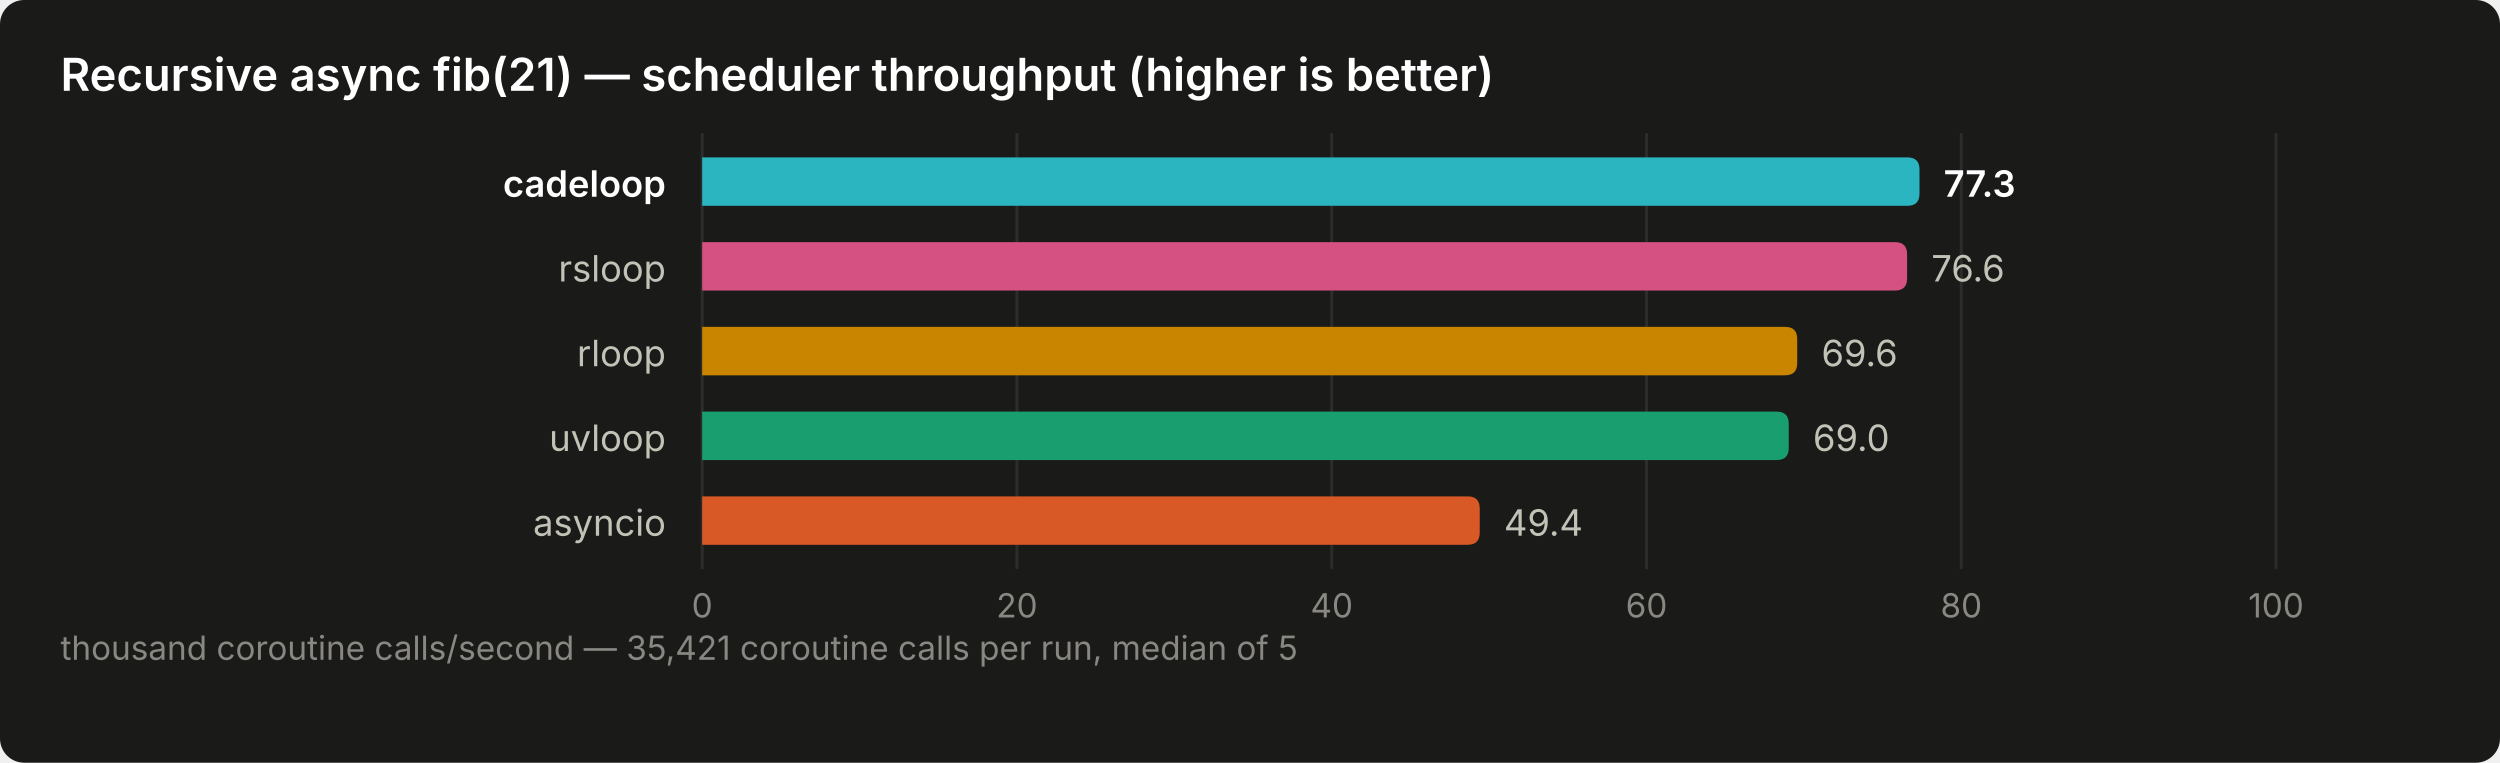
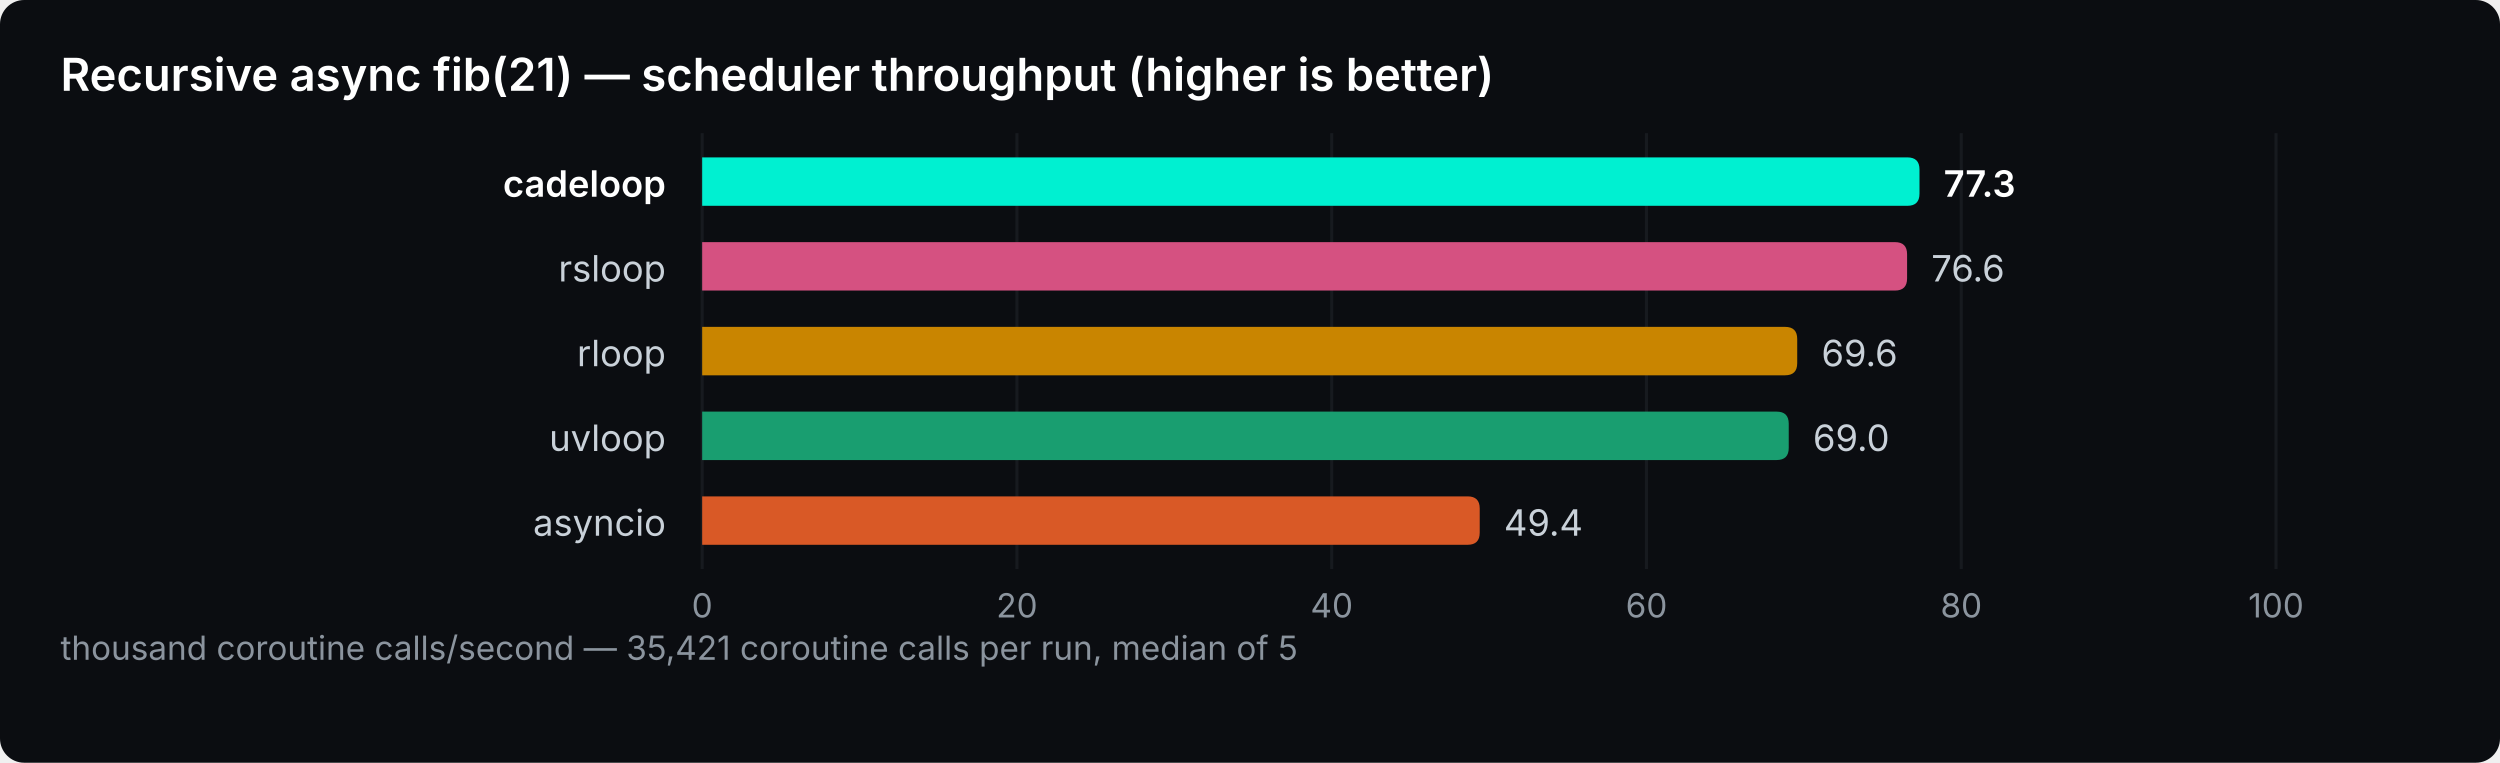
<svg xmlns="http://www.w3.org/2000/svg" viewBox="0 0 826 252" width="826" height="252" font-family="system-ui, -apple-system, 'Segoe UI', sans-serif">
-   <rect width="826" height="252" fill="#1a1a19" rx="8" />
+   <rect width="826" height="252" fill="#0B0D11" rx="8" />
  <text x="20" y="30" font-size="15" font-weight="600" fill="#ffffff">Recursive async fib(21) — scheduler throughput (higher is better)</text>
-   <line x1="232.0" y1="44" x2="232.0" y2="188" stroke="#2c2c2a" stroke-width="1" />
-   <text x="232.0" y="204" font-size="11" fill="#898781" text-anchor="middle">0</text>
-   <line x1="336.0" y1="44" x2="336.0" y2="188" stroke="#2c2c2a" stroke-width="1" />
-   <text x="336.0" y="204" font-size="11" fill="#898781" text-anchor="middle">20</text>
-   <line x1="440.0" y1="44" x2="440.0" y2="188" stroke="#2c2c2a" stroke-width="1" />
-   <text x="440.0" y="204" font-size="11" fill="#898781" text-anchor="middle">40</text>
-   <line x1="544.0" y1="44" x2="544.0" y2="188" stroke="#2c2c2a" stroke-width="1" />
-   <text x="544.0" y="204" font-size="11" fill="#898781" text-anchor="middle">60</text>
-   <line x1="648.0" y1="44" x2="648.0" y2="188" stroke="#2c2c2a" stroke-width="1" />
-   <text x="648.0" y="204" font-size="11" fill="#898781" text-anchor="middle">80</text>
-   <line x1="752.0" y1="44" x2="752.0" y2="188" stroke="#2c2c2a" stroke-width="1" />
-   <text x="752.0" y="204" font-size="11" fill="#898781" text-anchor="middle">100</text>
+   <line x1="232.0" y1="44" x2="232.0" y2="188" stroke="#171A1F" stroke-width="1" />
+   <text x="232.0" y="204" font-size="11" fill="#8b949e" text-anchor="middle">0</text>
+   <line x1="336.0" y1="44" x2="336.0" y2="188" stroke="#171A1F" stroke-width="1" />
+   <text x="336.0" y="204" font-size="11" fill="#8b949e" text-anchor="middle">20</text>
+   <line x1="440.0" y1="44" x2="440.0" y2="188" stroke="#171A1F" stroke-width="1" />
+   <text x="440.0" y="204" font-size="11" fill="#8b949e" text-anchor="middle">40</text>
+   <line x1="544.0" y1="44" x2="544.0" y2="188" stroke="#171A1F" stroke-width="1" />
+   <text x="544.0" y="204" font-size="11" fill="#8b949e" text-anchor="middle">60</text>
+   <line x1="648.0" y1="44" x2="648.0" y2="188" stroke="#171A1F" stroke-width="1" />
+   <text x="648.0" y="204" font-size="11" fill="#8b949e" text-anchor="middle">80</text>
+   <line x1="752.0" y1="44" x2="752.0" y2="188" stroke="#171A1F" stroke-width="1" />
+   <text x="752.0" y="204" font-size="11" fill="#8b949e" text-anchor="middle">100</text>
  <text x="220" y="65" font-size="12" font-weight="600" fill="#ffffff" text-anchor="end">cadeloop</text>
-   <path d="M232.0,52.0 h398.2 q4.0,0 4.0,4.0 v8.0 q0,4.0 -4.0,4.0 h-398.2 z" fill="#2ab5c0" />
-   <rect x="232.0" y="51.0" width="0" height="0" fill="#1a1a19" />
+   <path d="M232.0,52.0 h398.2 q4.0,0 4.0,4.0 v8.0 q0,4.0 -4.0,4.0 h-398.2 z" fill="#00F0D1" />
+   <rect x="232.0" y="51.0" width="0" height="0" fill="#0B0D11" />
  <text x="642.2" y="65" font-size="12" font-weight="600" fill="#ffffff">77.3</text>
-   <text x="220" y="93" font-size="12" font-weight="400" fill="#c3c2b7" text-anchor="end">rsloop</text>
+   <text x="220" y="93" font-size="12" font-weight="400" fill="#c9d1d9" text-anchor="end">rsloop</text>
  <path d="M232.0,80.0 h394.1 q4.0,0 4.0,4.0 v8.0 q0,4.0 -4.0,4.0 h-394.1 z" fill="#d55181" />
-   <rect x="232.0" y="79.0" width="0" height="0" fill="#1a1a19" />
-   <text x="638.1" y="93" font-size="12" font-weight="400" fill="#c3c2b7">76.6</text>
-   <text x="220" y="121" font-size="12" font-weight="400" fill="#c3c2b7" text-anchor="end">rloop</text>
+   <rect x="232.0" y="79.0" width="0" height="0" fill="#0B0D11" />
+   <text x="638.1" y="93" font-size="12" font-weight="400" fill="#c9d1d9">76.6</text>
+   <text x="220" y="121" font-size="12" font-weight="400" fill="#c9d1d9" text-anchor="end">rloop</text>
  <path d="M232.0,108.0 h357.8 q4.0,0 4.0,4.0 v8.0 q0,4.0 -4.0,4.0 h-357.8 z" fill="#c98500" />
-   <rect x="232.0" y="107.0" width="0" height="0" fill="#1a1a19" />
-   <text x="601.8" y="121" font-size="12" font-weight="400" fill="#c3c2b7">69.6</text>
-   <text x="220" y="149" font-size="12" font-weight="400" fill="#c3c2b7" text-anchor="end">uvloop</text>
+   <rect x="232.0" y="107.0" width="0" height="0" fill="#0B0D11" />
+   <text x="601.8" y="121" font-size="12" font-weight="400" fill="#c9d1d9">69.6</text>
+   <text x="220" y="149" font-size="12" font-weight="400" fill="#c9d1d9" text-anchor="end">uvloop</text>
  <path d="M232.0,136.0 h355.0 q4.0,0 4.0,4.0 v8.0 q0,4.0 -4.0,4.0 h-355.0 z" fill="#199e70" />
-   <rect x="232.0" y="135.0" width="0" height="0" fill="#1a1a19" />
-   <text x="599.0" y="149" font-size="12" font-weight="400" fill="#c3c2b7">69.0</text>
-   <text x="220" y="177" font-size="12" font-weight="400" fill="#c3c2b7" text-anchor="end">asyncio</text>
+   <rect x="232.0" y="135.0" width="0" height="0" fill="#0B0D11" />
+   <text x="599.0" y="149" font-size="12" font-weight="400" fill="#c9d1d9">69.0</text>
+   <text x="220" y="177" font-size="12" font-weight="400" fill="#c9d1d9" text-anchor="end">asyncio</text>
  <path d="M232.0,164.0 h252.9 q4.0,0 4.0,4.0 v8.0 q0,4.0 -4.0,4.0 h-252.9 z" fill="#d95926" />
-   <rect x="232.0" y="163.0" width="0" height="0" fill="#1a1a19" />
-   <text x="496.9" y="177" font-size="12" font-weight="400" fill="#c3c2b7">49.4</text>
-   <text x="20" y="218" font-size="11" fill="#898781">thousand coroutine calls/second — 35,421 coroutine calls per run, median of 5</text>
+   <rect x="232.0" y="163.0" width="0" height="0" fill="#0B0D11" />
+   <text x="496.9" y="177" font-size="12" font-weight="400" fill="#c9d1d9">49.4</text>
+   <text x="20" y="218" font-size="11" fill="#8b949e">thousand coroutine calls/second — 35,421 coroutine calls per run, median of 5</text>
</svg>
